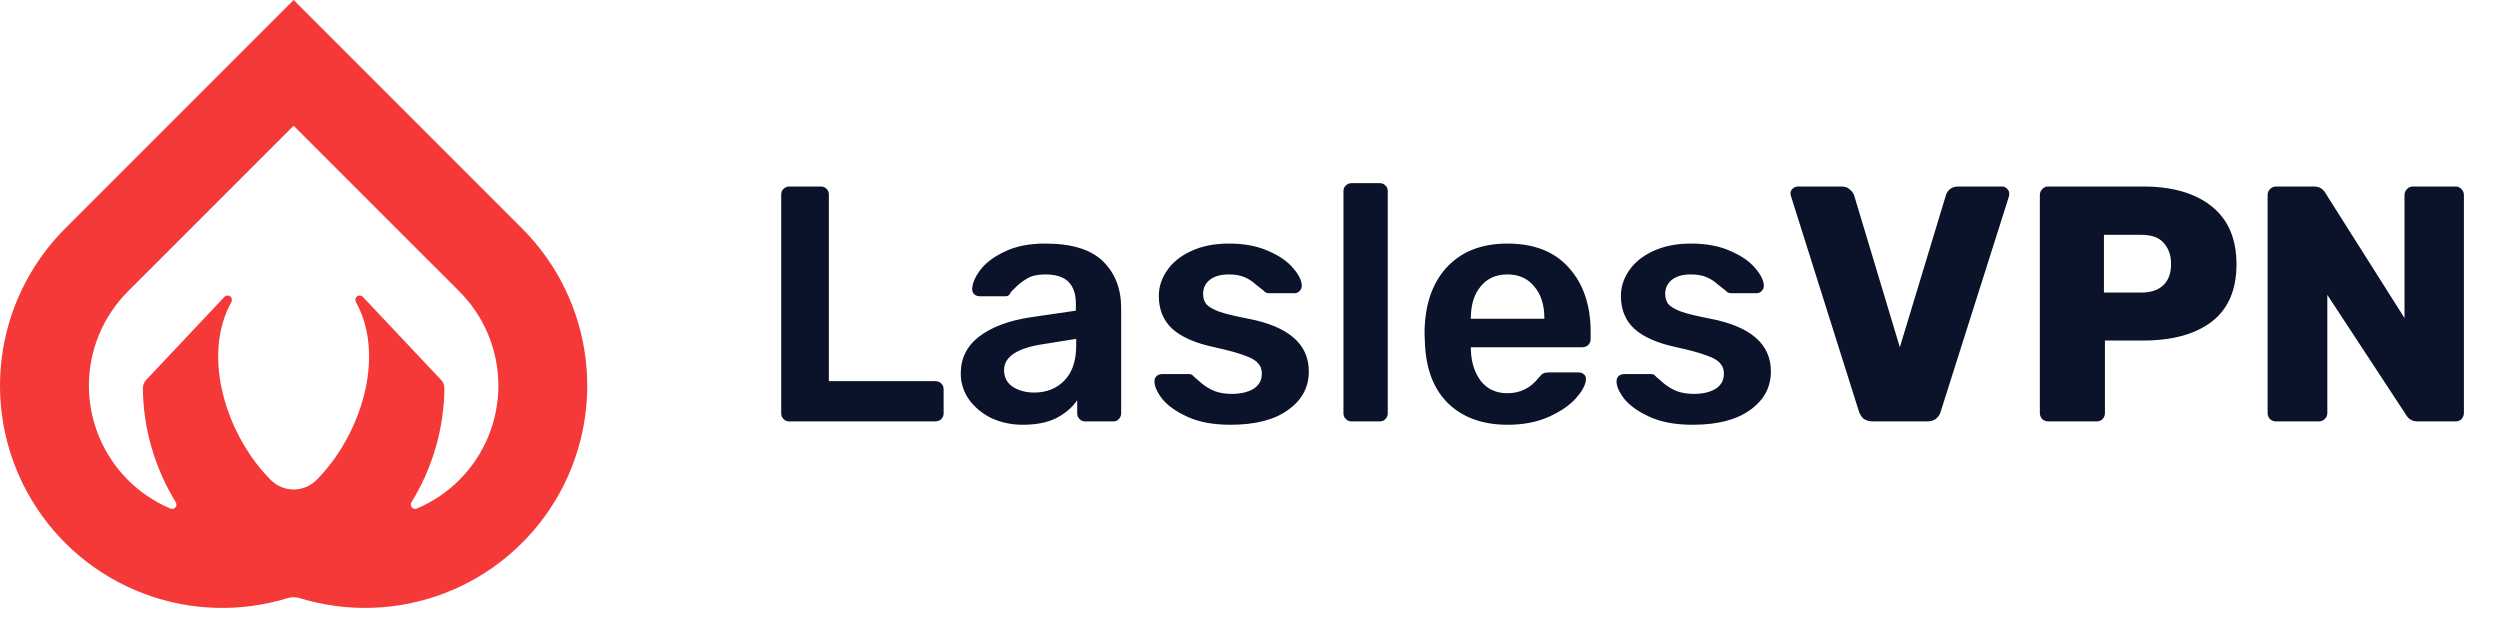
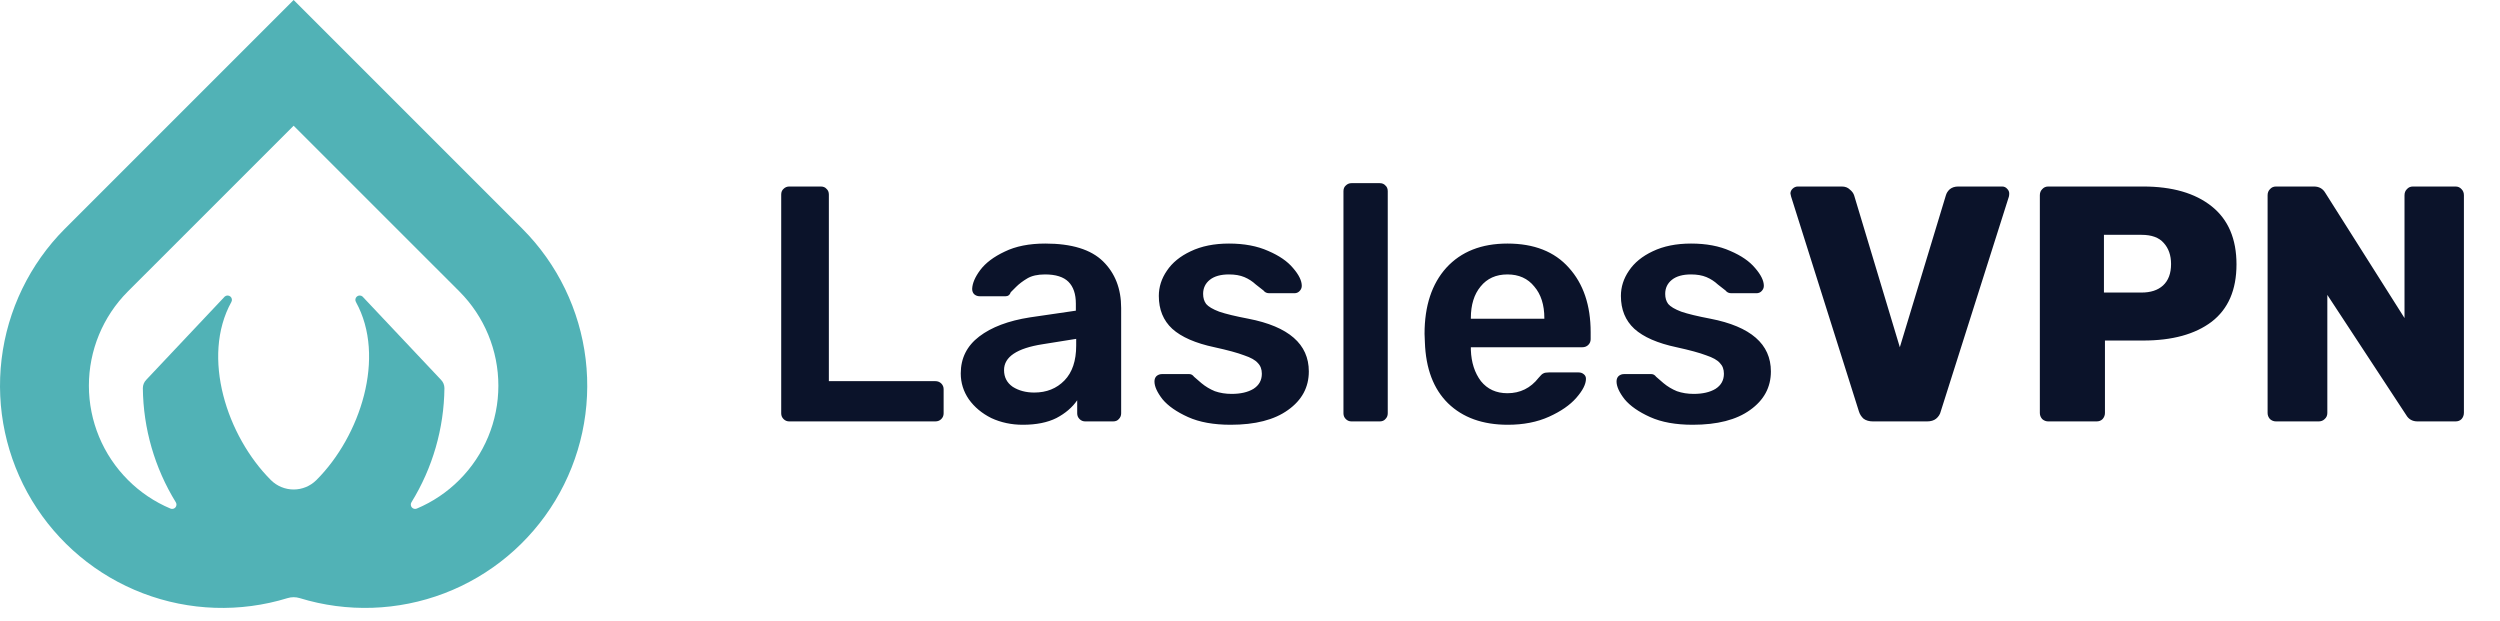
<svg xmlns="http://www.w3.org/2000/svg" width="149" height="37" viewBox="0 0 149 37" fill="none">
  <path d="M47.04 25.116C46.907 25.116 46.793 25.07 46.7 24.976C46.607 24.883 46.56 24.77 46.56 24.636V11.596C46.56 11.45 46.607 11.336 46.7 11.256C46.793 11.163 46.907 11.116 47.04 11.116H48.92C49.067 11.116 49.18 11.163 49.26 11.256C49.353 11.336 49.4 11.45 49.4 11.596V22.716H55.74C55.887 22.716 56.007 22.763 56.1 22.856C56.193 22.95 56.24 23.063 56.24 23.196V24.636C56.24 24.77 56.193 24.883 56.1 24.976C56.007 25.07 55.887 25.116 55.74 25.116H47.04ZM60.961 25.316C60.281 25.316 59.654 25.183 59.081 24.916C58.521 24.636 58.074 24.263 57.741 23.796C57.421 23.329 57.261 22.816 57.261 22.256C57.261 21.349 57.628 20.616 58.361 20.056C59.094 19.496 60.101 19.116 61.381 18.916L64.121 18.516V18.096C64.121 17.523 63.974 17.09 63.681 16.796C63.388 16.503 62.921 16.356 62.281 16.356C61.841 16.356 61.488 16.436 61.221 16.596C60.954 16.756 60.734 16.923 60.561 17.096C60.401 17.256 60.294 17.363 60.241 17.416C60.188 17.576 60.088 17.656 59.941 17.656H58.381C58.261 17.656 58.154 17.616 58.061 17.536C57.981 17.456 57.941 17.349 57.941 17.216C57.954 16.883 58.114 16.509 58.421 16.096C58.741 15.669 59.228 15.303 59.881 14.996C60.534 14.676 61.341 14.516 62.301 14.516C63.874 14.516 65.021 14.87 65.741 15.576C66.461 16.283 66.821 17.209 66.821 18.356V24.636C66.821 24.77 66.774 24.883 66.681 24.976C66.601 25.07 66.488 25.116 66.341 25.116H64.681C64.548 25.116 64.434 25.07 64.341 24.976C64.248 24.883 64.201 24.77 64.201 24.636V23.856C63.908 24.283 63.494 24.636 62.961 24.916C62.428 25.183 61.761 25.316 60.961 25.316ZM61.641 23.396C62.374 23.396 62.974 23.156 63.441 22.676C63.908 22.196 64.141 21.503 64.141 20.596V20.196L62.141 20.516C60.608 20.756 59.841 21.27 59.841 22.056C59.841 22.483 60.014 22.816 60.361 23.056C60.721 23.283 61.148 23.396 61.641 23.396ZM73.346 25.316C72.333 25.316 71.486 25.163 70.806 24.856C70.126 24.549 69.62 24.196 69.286 23.796C68.966 23.383 68.806 23.029 68.806 22.736C68.806 22.603 68.846 22.496 68.926 22.416C69.02 22.336 69.126 22.296 69.246 22.296H70.886C70.993 22.296 71.086 22.349 71.166 22.456C71.233 22.509 71.38 22.636 71.606 22.836C71.846 23.036 72.113 23.196 72.406 23.316C72.713 23.423 73.046 23.476 73.406 23.476C73.94 23.476 74.373 23.376 74.706 23.176C75.04 22.963 75.206 22.663 75.206 22.276C75.206 22.009 75.126 21.796 74.966 21.636C74.82 21.463 74.546 21.309 74.146 21.176C73.76 21.029 73.173 20.869 72.386 20.696C71.253 20.456 70.413 20.09 69.866 19.596C69.333 19.103 69.066 18.45 69.066 17.636C69.066 17.103 69.226 16.603 69.546 16.136C69.866 15.656 70.34 15.27 70.966 14.976C71.606 14.669 72.366 14.516 73.246 14.516C74.153 14.516 74.933 14.663 75.586 14.956C76.24 15.236 76.733 15.576 77.066 15.976C77.413 16.376 77.586 16.73 77.586 17.036C77.586 17.156 77.54 17.263 77.446 17.356C77.366 17.436 77.266 17.476 77.146 17.476H75.646C75.5 17.476 75.386 17.423 75.306 17.316C75.213 17.25 75.06 17.13 74.846 16.956C74.646 16.77 74.42 16.623 74.166 16.516C73.913 16.41 73.606 16.356 73.246 16.356C72.753 16.356 72.373 16.463 72.106 16.676C71.84 16.89 71.706 17.169 71.706 17.516C71.706 17.756 71.766 17.956 71.886 18.116C72.02 18.276 72.28 18.43 72.666 18.576C73.053 18.709 73.633 18.849 74.406 18.996C76.806 19.463 78.006 20.509 78.006 22.136C78.006 23.083 77.593 23.849 76.766 24.436C75.953 25.023 74.813 25.316 73.346 25.316ZM80.55 25.116C80.417 25.116 80.304 25.07 80.21 24.976C80.117 24.883 80.07 24.77 80.07 24.636V11.396C80.07 11.249 80.117 11.136 80.21 11.056C80.304 10.963 80.417 10.916 80.55 10.916H82.231C82.377 10.916 82.49 10.963 82.57 11.056C82.664 11.136 82.71 11.249 82.71 11.396V24.636C82.71 24.77 82.664 24.883 82.57 24.976C82.49 25.07 82.377 25.116 82.231 25.116H80.55ZM89.863 25.316C88.37 25.316 87.183 24.89 86.303 24.036C85.436 23.183 84.976 21.97 84.923 20.396L84.903 19.896C84.903 18.23 85.336 16.916 86.203 15.956C87.083 14.996 88.296 14.516 89.843 14.516C91.43 14.516 92.65 14.996 93.503 15.956C94.37 16.916 94.803 18.196 94.803 19.796V20.216C94.803 20.349 94.756 20.463 94.663 20.556C94.57 20.649 94.45 20.696 94.303 20.696H87.663V20.856C87.69 21.603 87.89 22.223 88.263 22.716C88.65 23.196 89.176 23.436 89.843 23.436C90.603 23.436 91.223 23.13 91.703 22.516C91.823 22.369 91.916 22.283 91.983 22.256C92.05 22.216 92.163 22.196 92.323 22.196H94.083C94.203 22.196 94.303 22.23 94.383 22.296C94.476 22.363 94.523 22.456 94.523 22.576C94.523 22.896 94.33 23.276 93.943 23.716C93.57 24.143 93.03 24.516 92.323 24.836C91.616 25.156 90.796 25.316 89.863 25.316ZM92.043 18.996V18.956C92.043 18.169 91.843 17.543 91.443 17.076C91.056 16.596 90.523 16.356 89.843 16.356C89.163 16.356 88.63 16.596 88.243 17.076C87.856 17.543 87.663 18.169 87.663 18.956V18.996H92.043ZM100.885 25.316C99.872 25.316 99.025 25.163 98.346 24.856C97.665 24.549 97.159 24.196 96.826 23.796C96.505 23.383 96.346 23.029 96.346 22.736C96.346 22.603 96.385 22.496 96.466 22.416C96.559 22.336 96.665 22.296 96.785 22.296H98.425C98.532 22.296 98.626 22.349 98.706 22.456C98.772 22.509 98.919 22.636 99.145 22.836C99.385 23.036 99.652 23.196 99.945 23.316C100.252 23.423 100.585 23.476 100.945 23.476C101.479 23.476 101.912 23.376 102.245 23.176C102.579 22.963 102.745 22.663 102.745 22.276C102.745 22.009 102.665 21.796 102.505 21.636C102.359 21.463 102.085 21.309 101.685 21.176C101.299 21.029 100.712 20.869 99.925 20.696C98.792 20.456 97.952 20.09 97.406 19.596C96.872 19.103 96.606 18.45 96.606 17.636C96.606 17.103 96.766 16.603 97.085 16.136C97.406 15.656 97.879 15.27 98.505 14.976C99.145 14.669 99.906 14.516 100.785 14.516C101.692 14.516 102.472 14.663 103.125 14.956C103.779 15.236 104.272 15.576 104.605 15.976C104.952 16.376 105.125 16.73 105.125 17.036C105.125 17.156 105.079 17.263 104.985 17.356C104.905 17.436 104.805 17.476 104.685 17.476H103.185C103.039 17.476 102.925 17.423 102.845 17.316C102.752 17.25 102.599 17.13 102.385 16.956C102.185 16.77 101.959 16.623 101.705 16.516C101.452 16.41 101.145 16.356 100.785 16.356C100.292 16.356 99.912 16.463 99.645 16.676C99.379 16.89 99.246 17.169 99.246 17.516C99.246 17.756 99.305 17.956 99.425 18.116C99.559 18.276 99.819 18.43 100.205 18.576C100.592 18.709 101.172 18.849 101.945 18.996C104.345 19.463 105.545 20.509 105.545 22.136C105.545 23.083 105.132 23.849 104.305 24.436C103.492 25.023 102.352 25.316 100.885 25.316ZM111.63 25.116C111.403 25.116 111.216 25.063 111.07 24.956C110.936 24.836 110.843 24.689 110.79 24.516L106.75 11.716L106.71 11.536C106.71 11.43 106.75 11.336 106.83 11.256C106.923 11.163 107.03 11.116 107.15 11.116H109.77C109.97 11.116 110.13 11.176 110.25 11.296C110.383 11.403 110.47 11.523 110.51 11.656L113.23 20.696L115.97 11.656C116.01 11.509 116.09 11.383 116.21 11.276C116.343 11.169 116.51 11.116 116.71 11.116H119.33C119.45 11.116 119.55 11.163 119.63 11.256C119.71 11.336 119.75 11.43 119.75 11.536C119.75 11.603 119.743 11.663 119.73 11.716L115.67 24.516C115.63 24.689 115.536 24.836 115.39 24.956C115.256 25.063 115.076 25.116 114.85 25.116H111.63ZM122.075 25.116C121.942 25.116 121.822 25.07 121.715 24.976C121.622 24.869 121.575 24.75 121.575 24.616V11.636C121.575 11.489 121.622 11.37 121.715 11.276C121.808 11.169 121.928 11.116 122.075 11.116H127.735C129.468 11.116 130.828 11.509 131.815 12.296C132.802 13.083 133.295 14.236 133.295 15.756C133.295 17.276 132.802 18.416 131.815 19.176C130.828 19.923 129.468 20.296 127.735 20.296H125.455V24.616C125.455 24.75 125.408 24.869 125.315 24.976C125.222 25.07 125.102 25.116 124.955 25.116H122.075ZM127.635 17.436C128.182 17.436 128.608 17.296 128.915 17.016C129.235 16.723 129.395 16.296 129.395 15.736C129.395 15.216 129.248 14.796 128.955 14.476C128.675 14.156 128.235 13.996 127.635 13.996H125.395V17.436H127.635ZM135.649 25.116C135.516 25.116 135.396 25.07 135.289 24.976C135.196 24.869 135.149 24.75 135.149 24.616V11.636C135.149 11.489 135.196 11.37 135.289 11.276C135.382 11.169 135.502 11.116 135.649 11.116H137.909C138.216 11.116 138.442 11.243 138.589 11.496L143.309 18.956V11.636C143.309 11.489 143.356 11.37 143.449 11.276C143.542 11.169 143.662 11.116 143.809 11.116H146.349C146.496 11.116 146.616 11.169 146.709 11.276C146.802 11.37 146.849 11.489 146.849 11.636V24.596C146.849 24.743 146.802 24.869 146.709 24.976C146.616 25.07 146.496 25.116 146.349 25.116H144.089C143.782 25.116 143.556 24.989 143.409 24.736L138.709 17.576V24.616C138.709 24.763 138.656 24.883 138.549 24.976C138.456 25.07 138.336 25.116 138.189 25.116H135.649Z" fill="#0B132A" />
-   <path d="M31.147 13.648L31.125 13.626C31.124 13.625 31.122 13.623 31.122 13.621L17.501 0L3.88 13.621C3.878 13.623 3.876 13.626 3.876 13.626L3.853 13.647C1.771 15.742 0.448 18.473 0.095 21.405C-0.258 24.338 0.38 27.304 1.906 29.833C3.433 32.362 5.761 34.308 8.521 35.361C11.28 36.415 14.313 36.516 17.136 35.648C17.373 35.575 17.628 35.575 17.865 35.648C20.688 36.515 23.721 36.414 26.48 35.361C29.239 34.307 31.567 32.361 33.094 29.833C34.62 27.304 35.258 24.338 34.905 21.405C34.553 18.473 33.23 15.742 31.147 13.648ZM8.723 22.63C8.657 22.696 8.604 22.775 8.568 22.861C8.533 22.948 8.514 23.041 8.514 23.135C8.538 25.539 9.218 27.89 10.479 29.937C10.508 29.983 10.521 30.038 10.517 30.092C10.513 30.146 10.492 30.198 10.457 30.24C10.421 30.282 10.374 30.311 10.321 30.324C10.268 30.337 10.212 30.333 10.162 30.312C9.213 29.913 8.352 29.334 7.625 28.605C6.136 27.116 5.299 25.097 5.298 22.991C5.297 20.886 6.131 18.865 7.618 17.374L17.501 7.493L27.383 17.374C28.87 18.865 29.704 20.885 29.703 22.991C29.702 25.097 28.865 27.116 27.376 28.605C26.649 29.334 25.788 29.913 24.84 30.312C24.789 30.333 24.733 30.337 24.68 30.324C24.627 30.311 24.58 30.281 24.544 30.24C24.509 30.198 24.488 30.146 24.484 30.092C24.48 30.038 24.493 29.983 24.522 29.937C25.784 27.89 26.463 25.539 26.488 23.135C26.488 23.041 26.469 22.948 26.433 22.861C26.397 22.775 26.344 22.696 26.278 22.63L21.604 17.672C21.557 17.633 21.498 17.612 21.438 17.612C21.377 17.612 21.319 17.633 21.272 17.672C21.226 17.71 21.194 17.764 21.183 17.824C21.172 17.884 21.183 17.945 21.213 17.998C23.028 21.283 21.467 26.002 18.864 28.605L18.85 28.619C18.491 28.974 18.006 29.174 17.5 29.174C16.995 29.173 16.51 28.974 16.151 28.618L16.138 28.605C13.534 26.002 11.974 21.284 13.789 17.998C13.819 17.946 13.83 17.884 13.819 17.825C13.808 17.765 13.776 17.711 13.73 17.672C13.683 17.634 13.625 17.612 13.564 17.612C13.504 17.612 13.445 17.634 13.398 17.672L8.723 22.63Z" fill="#F53838" />
+   <path d="M31.147 13.648L31.125 13.626C31.124 13.625 31.122 13.623 31.122 13.621L17.501 0L3.88 13.621C3.878 13.623 3.876 13.626 3.876 13.626L3.853 13.647C1.771 15.742 0.448 18.473 0.095 21.405C-0.258 24.338 0.38 27.304 1.906 29.833C3.433 32.362 5.761 34.308 8.521 35.361C11.28 36.415 14.313 36.516 17.136 35.648C17.373 35.575 17.628 35.575 17.865 35.648C20.688 36.515 23.721 36.414 26.48 35.361C29.239 34.307 31.567 32.361 33.094 29.833C34.62 27.304 35.258 24.338 34.905 21.405C34.553 18.473 33.23 15.742 31.147 13.648ZM8.723 22.63C8.657 22.696 8.604 22.775 8.568 22.861C8.533 22.948 8.514 23.041 8.514 23.135C8.538 25.539 9.218 27.89 10.479 29.937C10.508 29.983 10.521 30.038 10.517 30.092C10.513 30.146 10.492 30.198 10.457 30.24C10.421 30.282 10.374 30.311 10.321 30.324C10.268 30.337 10.212 30.333 10.162 30.312C9.213 29.913 8.352 29.334 7.625 28.605C6.136 27.116 5.299 25.097 5.298 22.991C5.297 20.886 6.131 18.865 7.618 17.374L17.501 7.493L27.383 17.374C28.87 18.865 29.704 20.885 29.703 22.991C29.702 25.097 28.865 27.116 27.376 28.605C26.649 29.334 25.788 29.913 24.84 30.312C24.789 30.333 24.733 30.337 24.68 30.324C24.627 30.311 24.58 30.281 24.544 30.24C24.509 30.198 24.488 30.146 24.484 30.092C24.48 30.038 24.493 29.983 24.522 29.937C25.784 27.89 26.463 25.539 26.488 23.135C26.488 23.041 26.469 22.948 26.433 22.861C26.397 22.775 26.344 22.696 26.278 22.63L21.604 17.672C21.557 17.633 21.498 17.612 21.438 17.612C21.377 17.612 21.319 17.633 21.272 17.672C21.226 17.71 21.194 17.764 21.183 17.824C21.172 17.884 21.183 17.945 21.213 17.998C23.028 21.283 21.467 26.002 18.864 28.605L18.85 28.619C18.491 28.974 18.006 29.174 17.5 29.174C16.995 29.173 16.51 28.974 16.151 28.618L16.138 28.605C13.534 26.002 11.974 21.284 13.789 17.998C13.819 17.946 13.83 17.884 13.819 17.825C13.808 17.765 13.776 17.711 13.73 17.672C13.683 17.634 13.625 17.612 13.564 17.612C13.504 17.612 13.445 17.634 13.398 17.672L8.723 22.63Z" fill="#51b2b6" />
</svg>
